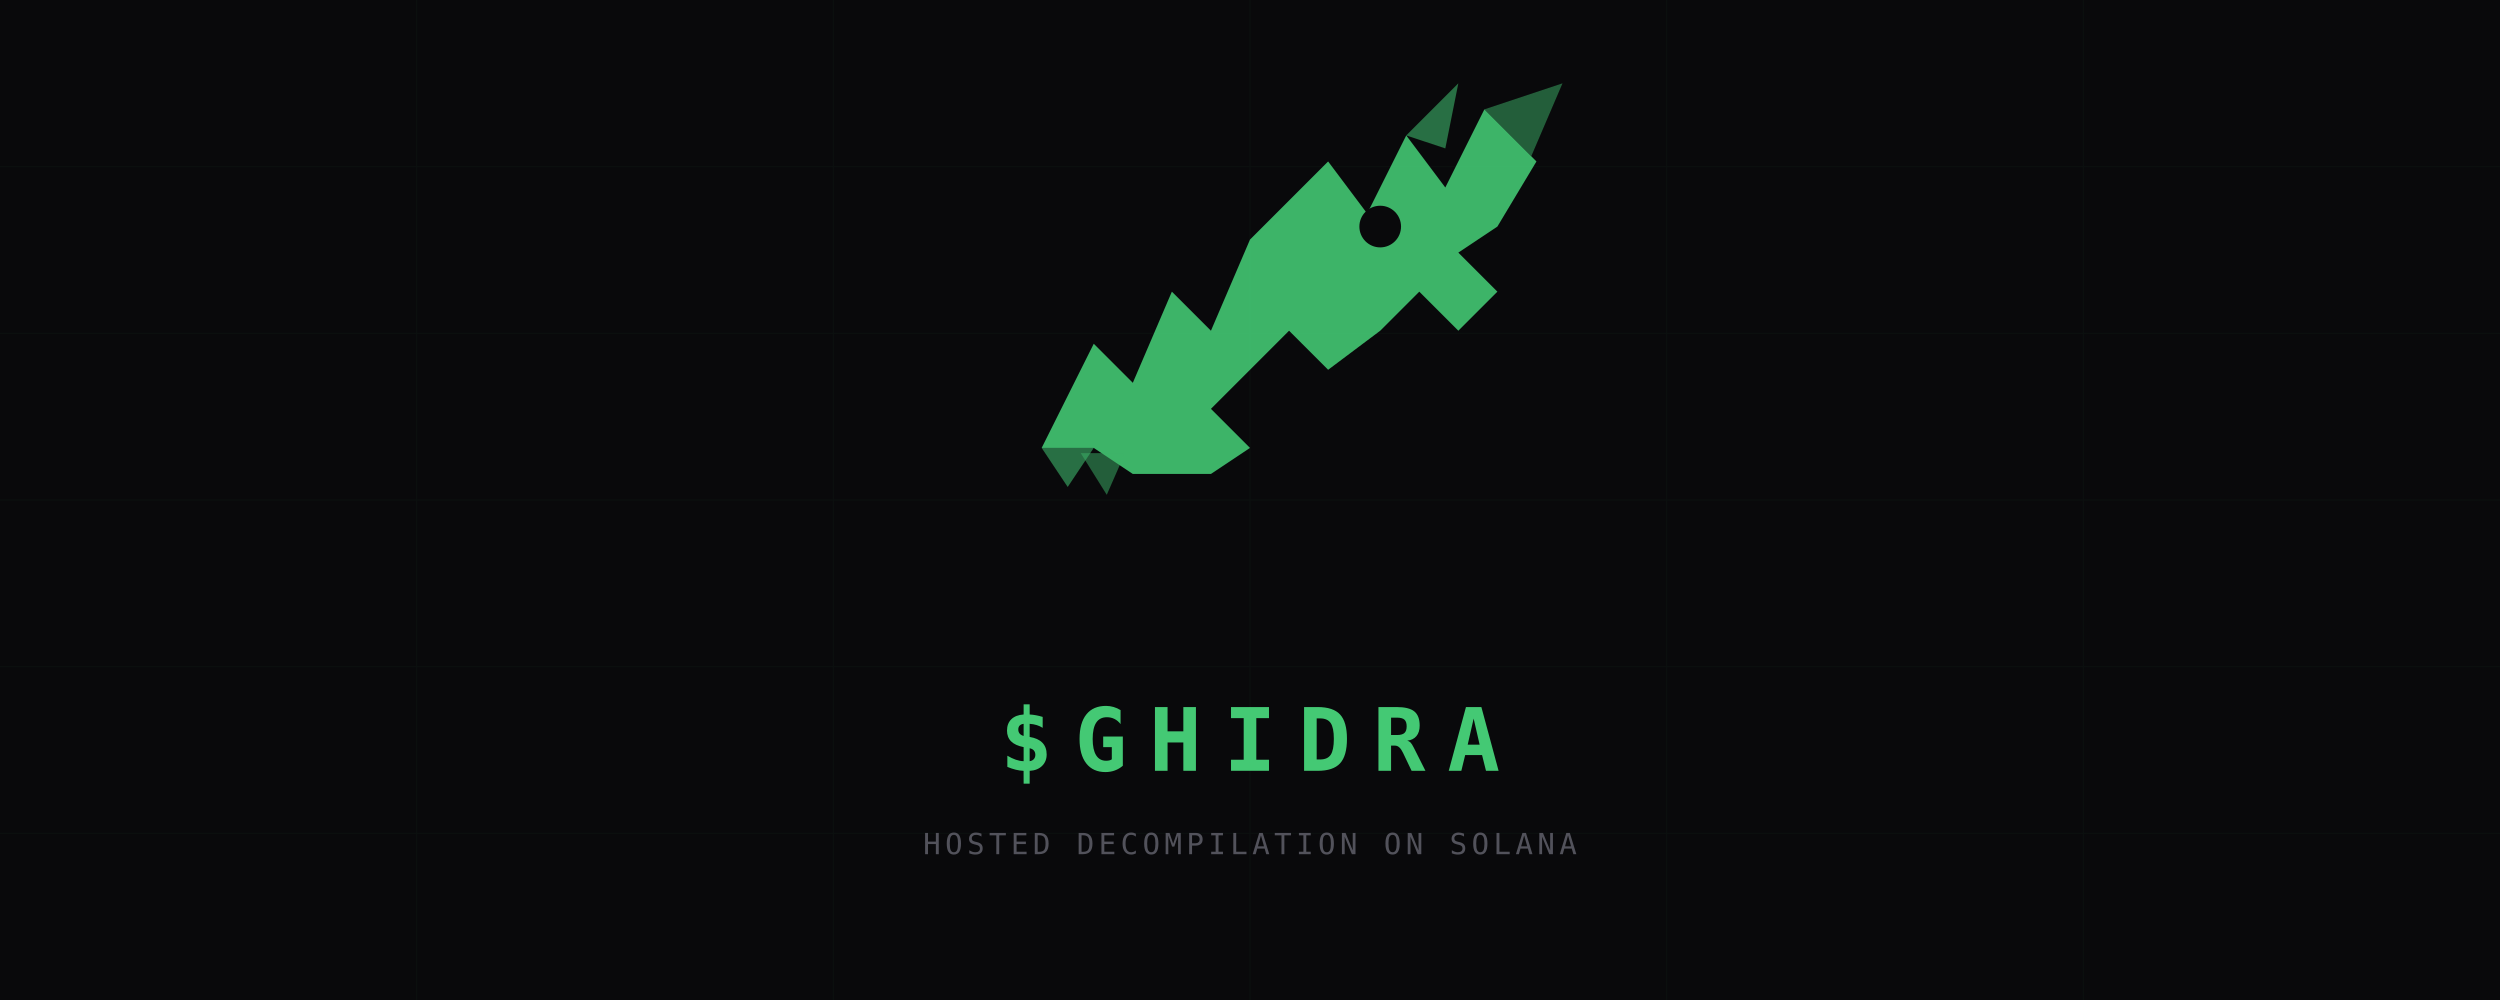
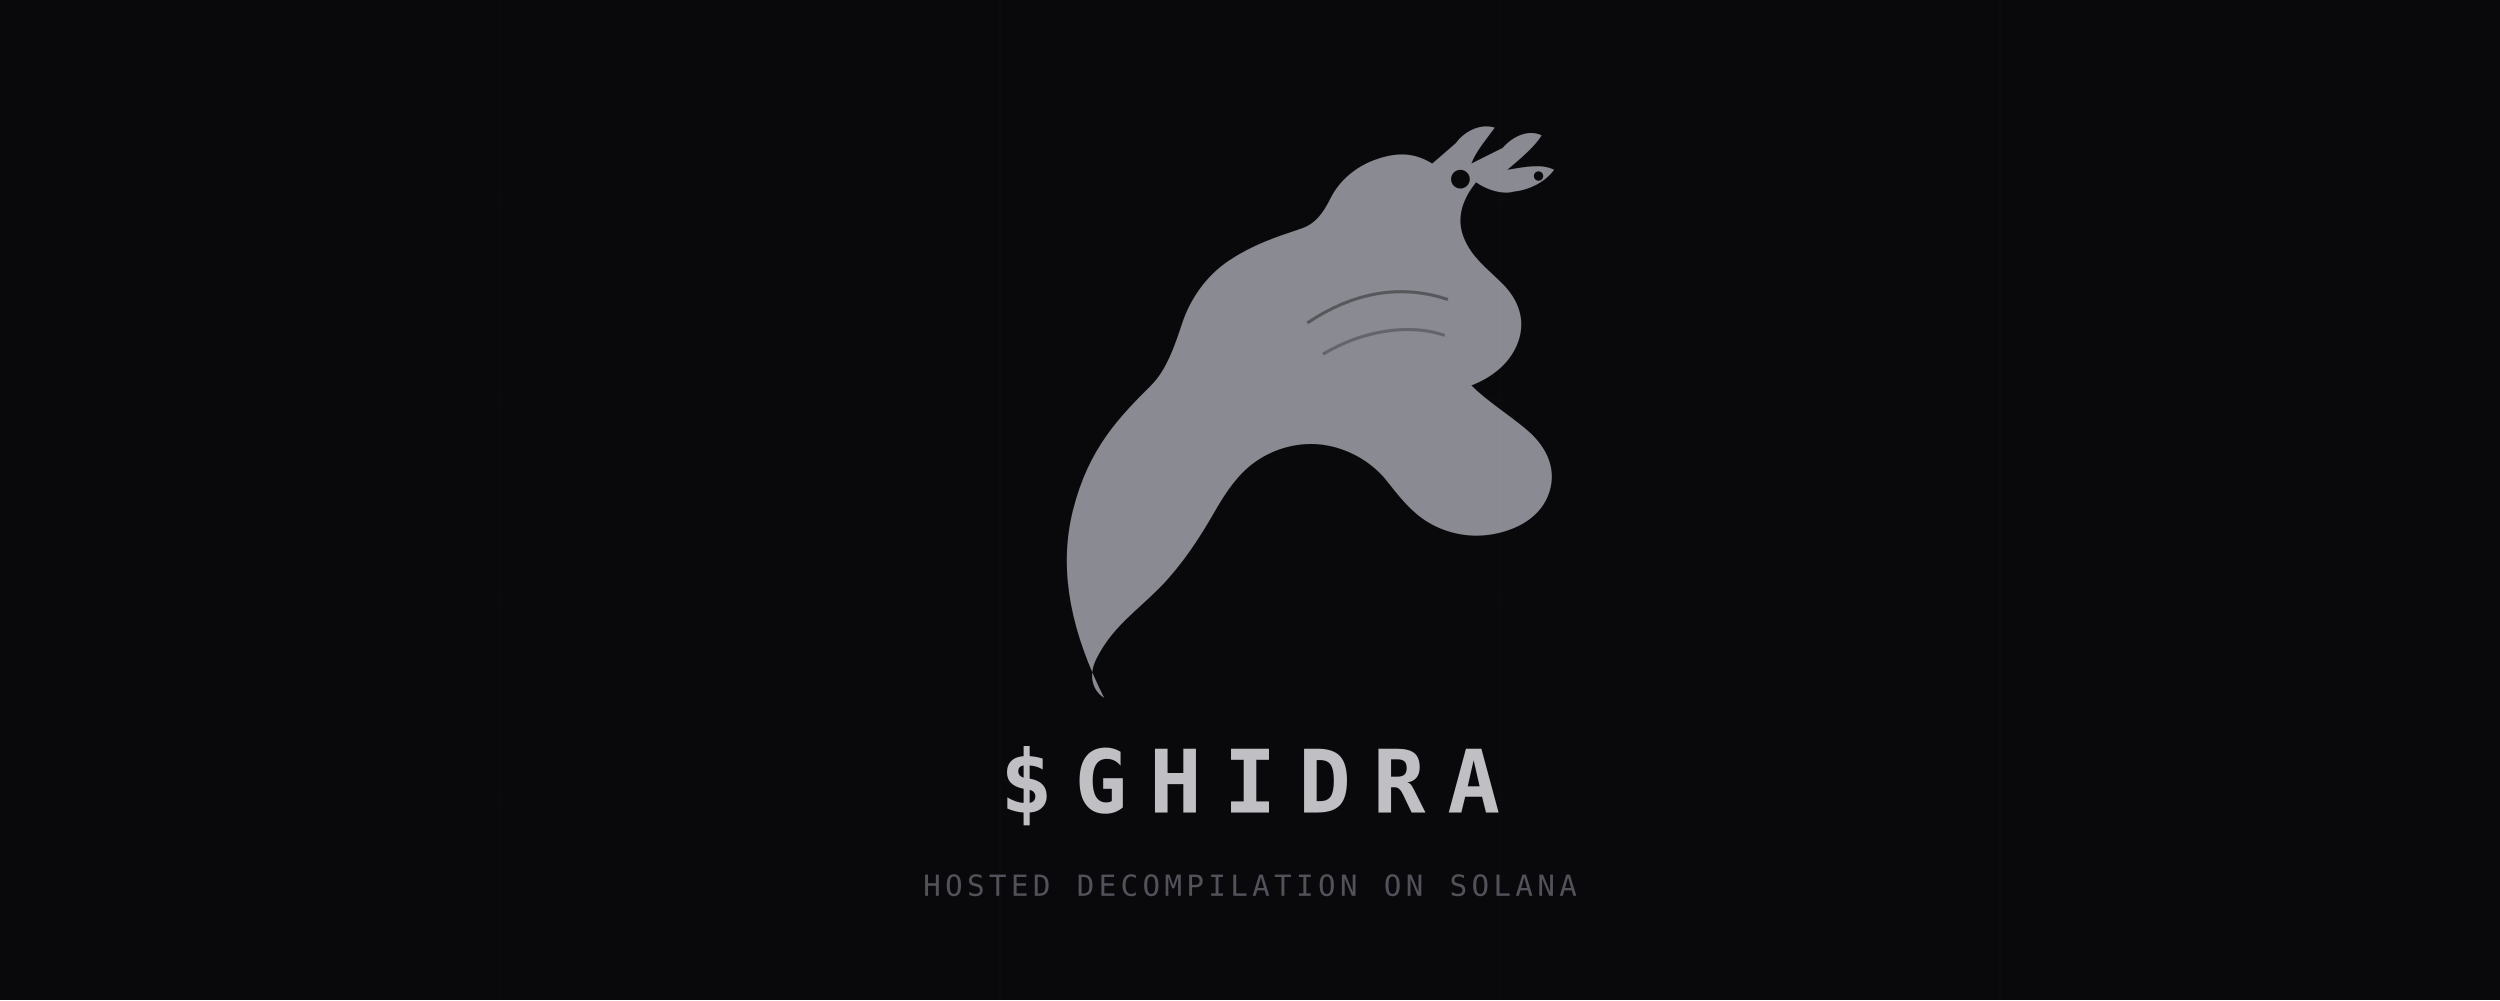
<svg xmlns="http://www.w3.org/2000/svg" viewBox="0 0 2400 960" fill="none">
  <rect width="2400" height="960" fill="#09090b" />
-   <g stroke="#4ade80" opacity="0.035" stroke-width="1">
-     <line x1="0" y1="160" x2="2400" y2="160" />
-     <line x1="0" y1="320" x2="2400" y2="320" />
-     <line x1="0" y1="480" x2="2400" y2="480" />
-     <line x1="0" y1="640" x2="2400" y2="640" />
-     <line x1="0" y1="800" x2="2400" y2="800" />
-     <line x1="400" y1="0" x2="400" y2="960" />
-     <line x1="800" y1="0" x2="800" y2="960" />
-     <line x1="1200" y1="0" x2="1200" y2="960" />
-     <line x1="1600" y1="0" x2="1600" y2="960" />
-     <line x1="2000" y1="0" x2="2000" y2="960" />
+   <g stroke="#27272a" opacity="0.3" stroke-width="0.5">
+     <line x1="0" y1="192" x2="2400" y2="192" />
+     <line x1="0" y1="384" x2="2400" y2="384" />
+     <line x1="0" y1="576" x2="2400" y2="576" />
+     <line x1="0" y1="768" x2="2400" y2="768" />
+     <line x1="480" y1="0" x2="480" y2="960" />
+     <line x1="960" y1="0" x2="960" y2="960" />
+     <line x1="1440" y1="0" x2="1440" y2="960" />
+     <line x1="1920" y1="0" x2="1920" y2="960" />
  </g>
-   <g fill="#4ade80" opacity="0.8" transform="translate(900,80) scale(2.5)">
-     <polygon points="40,140 60,100 75,115 90,80 105,95 120,60 150,30 165,50 180,20 195,40 210,10 230,30 215,55 200,65 215,80 200,95 185,80 170,95 150,110 135,95 120,110 105,125 120,140 105,150 75,150 60,140" />
-     <circle cx="170" cy="55" r="8" fill="#09090b" />
-     <polygon points="180,20 200,0 195,25" opacity="0.6" />
-     <polygon points="210,10 240,0 228,28" opacity="0.5" />
-     <polygon points="40,140 50,155 60,140" opacity="0.6" />
-     <polygon points="55,142 65,158 72,142" opacity="0.5" />
+   <g transform="translate(880,40) scale(1.5)">
+     <path d="       M 120 420 C 100 380, 90 340, 100 300 C 110 260, 130 240, 150 220       C 160 210, 165 195, 170 180 C 175 165, 185 150, 200 140       C 215 130, 230 125, 245 120 C 255 117, 260 110, 265 100       C 270 90, 280 80, 295 75 C 310 70, 320 72, 330 78       L 345 65 C 350 58, 360 52, 370 55 C 365 62, 358 70, 355 78       L 375 68 C 382 60, 392 56, 400 60 C 395 68, 385 76, 378 82       C 390 80, 400 78, 408 82 C 402 90, 392 95, 382 96       C 375 98, 365 95, 358 90 C 350 100, 345 112, 350 125       C 355 138, 365 145, 375 155 C 385 165, 390 178, 385 192       C 380 206, 368 215, 355 220 C 365 230, 378 238, 390 248       C 402 258, 410 272, 405 288 C 400 304, 385 312, 370 315       C 355 318, 340 315, 328 308 C 316 301, 308 290, 300 280       C 290 268, 275 260, 260 258 C 245 256, 230 260, 218 268       C 206 276, 198 288, 190 302 C 182 316, 170 335, 155 350       C 140 365, 125 375, 115 395 C 110 405, 112 415, 120 420 Z     " fill="#a1a1aa" opacity="0.85" />
+     <circle cx="348" cy="88" r="6" fill="#09090b" />
+     <circle cx="398" cy="86" r="3" fill="#09090b" />
+     <path d="M 250 180 C 280 160, 310 155, 340 165" stroke="#09090b" stroke-width="2" fill="none" opacity="0.4" />
+     <path d="M 260 200 C 285 185, 315 180, 338 188" stroke="#09090b" stroke-width="2" fill="none" opacity="0.3" />
  </g>
-   <text x="1200" y="740" text-anchor="middle" font-family="monospace" font-size="84" font-weight="700" fill="#4ade80" letter-spacing="0.25em" opacity="0.9">$GHIDRA</text>
-   <text x="1200" y="820" text-anchor="middle" font-family="monospace" font-size="28" fill="#52525b" letter-spacing="0.15em">HOSTED DECOMPILATION ON SOLANA</text>
+   <text x="1200" y="780" text-anchor="middle" font-family="monospace" font-size="84" font-weight="700" fill="#d4d4d8" letter-spacing="0.25em" opacity="0.9">$GHIDRA</text>
+   <text x="1200" y="860" text-anchor="middle" font-family="monospace" font-size="28" fill="#52525b" letter-spacing="0.15em">HOSTED DECOMPILATION ON SOLANA</text>
</svg>
